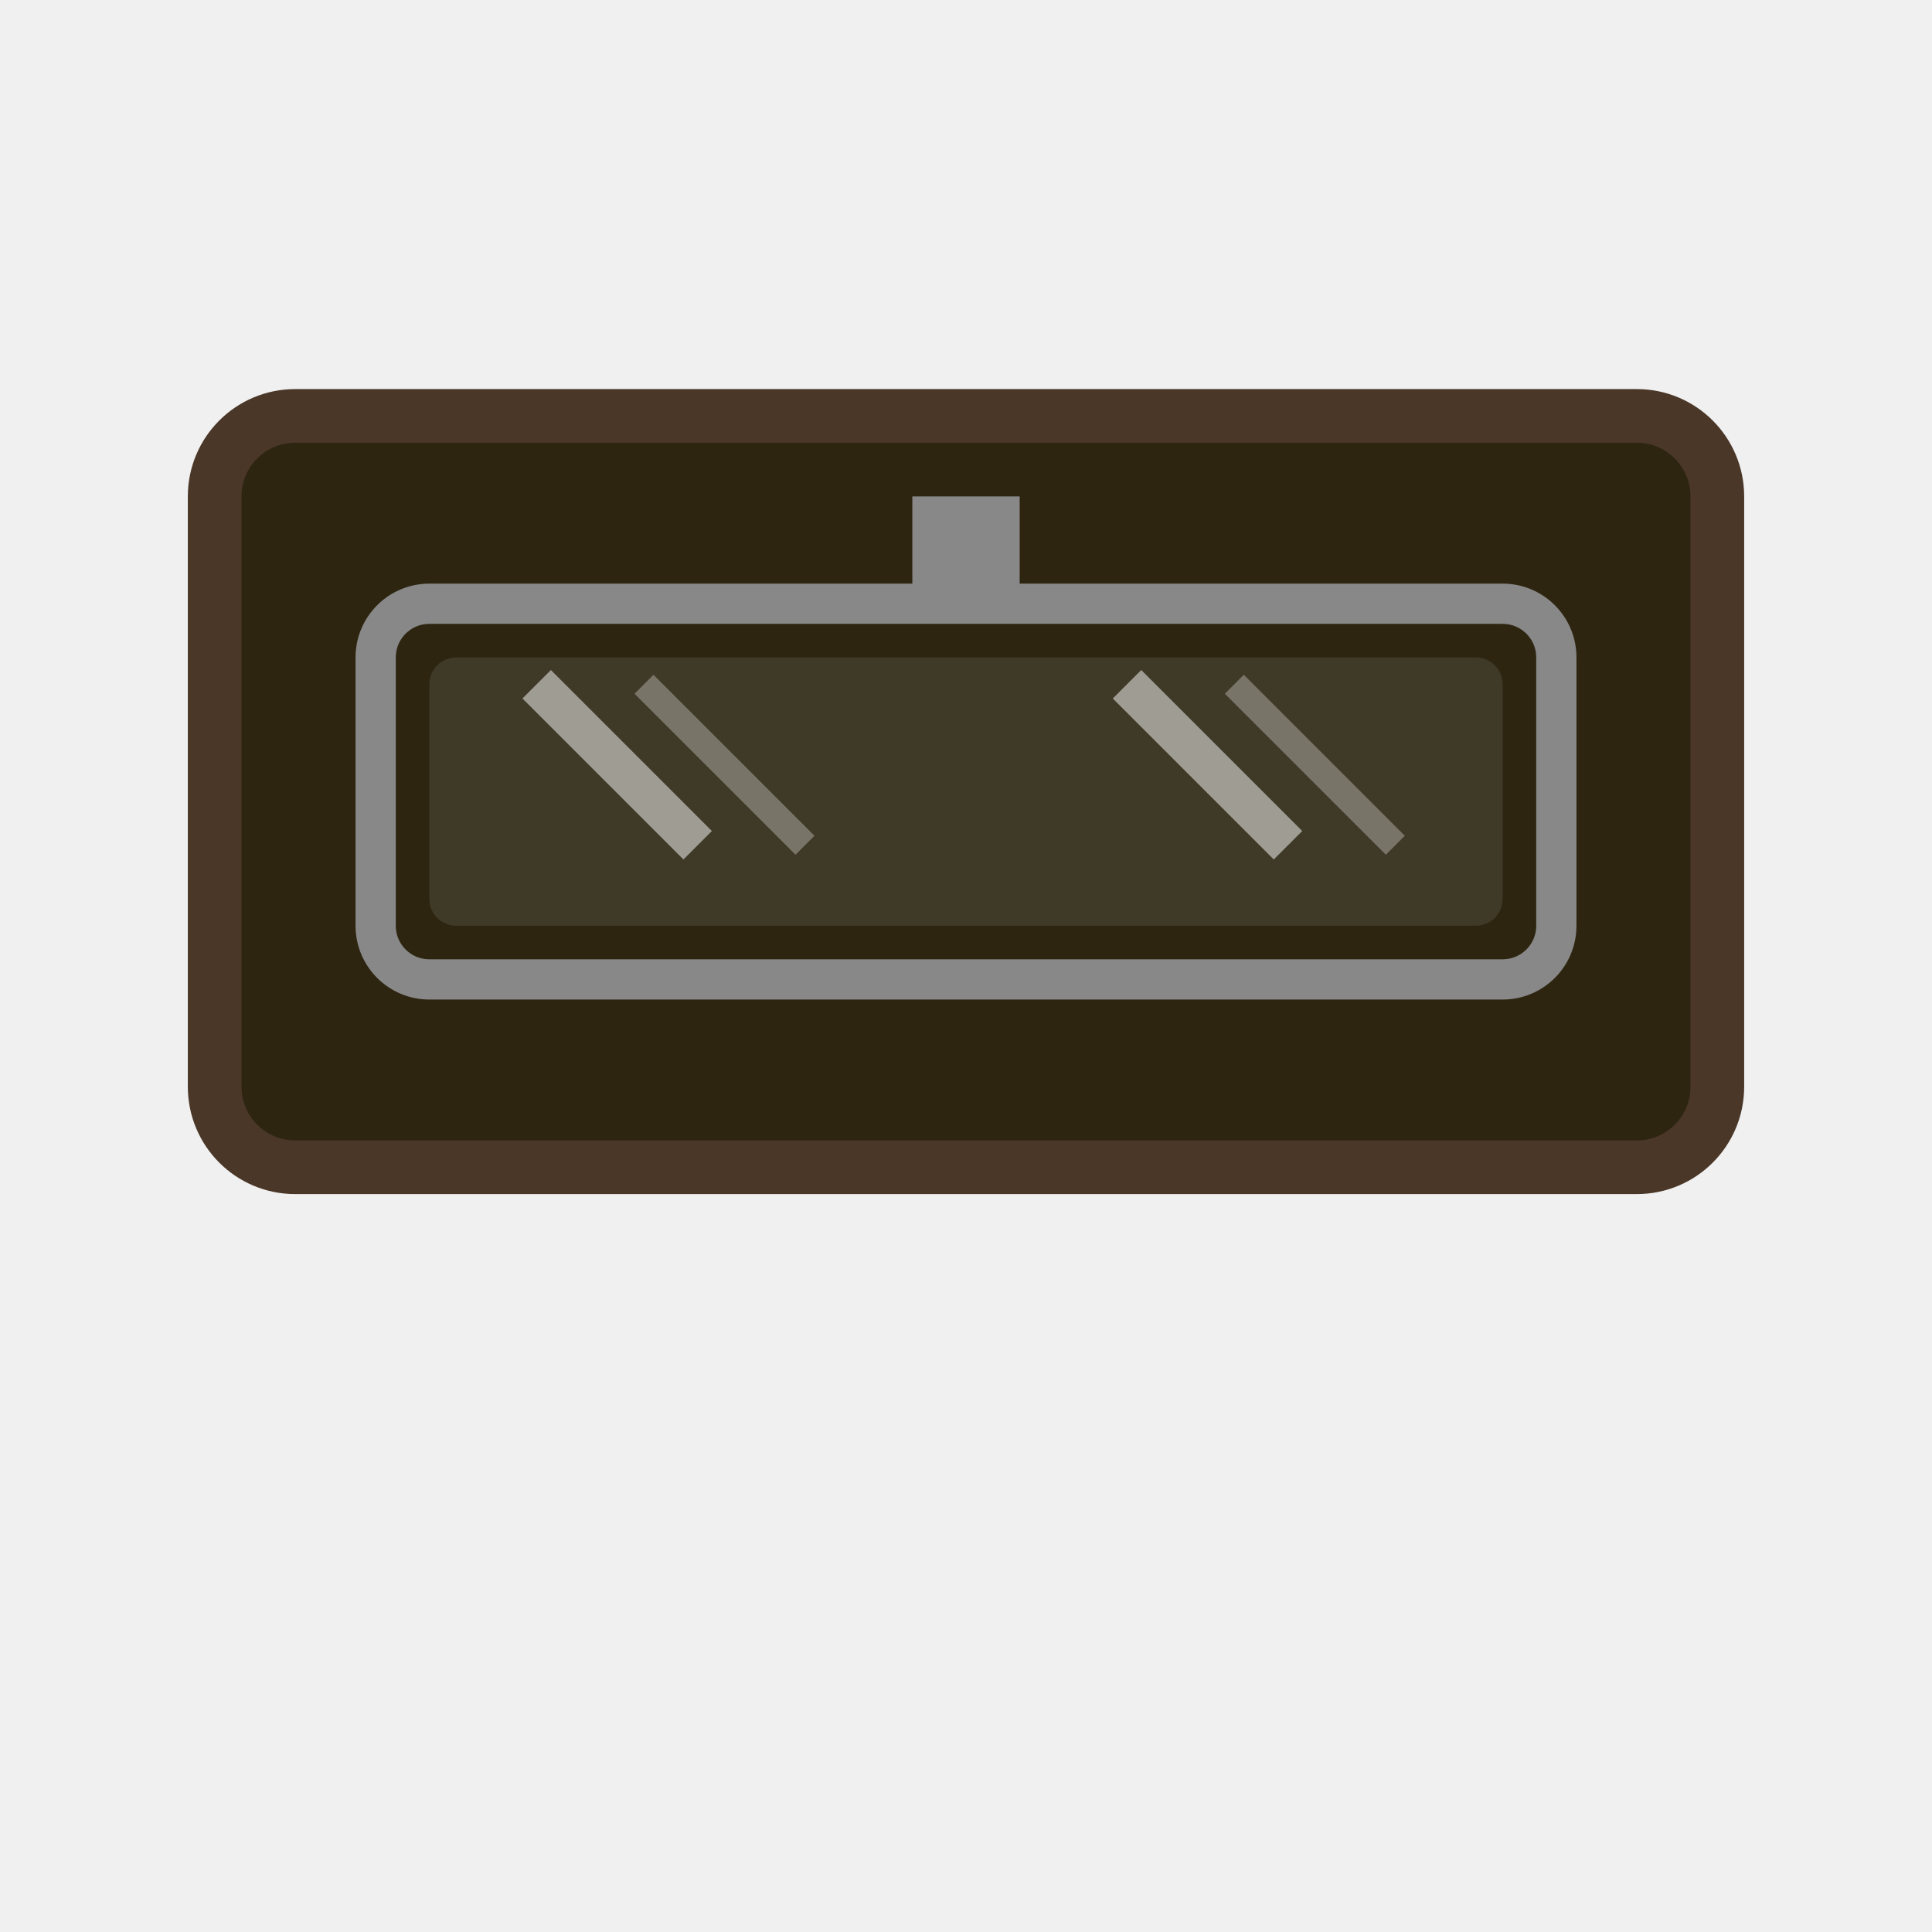
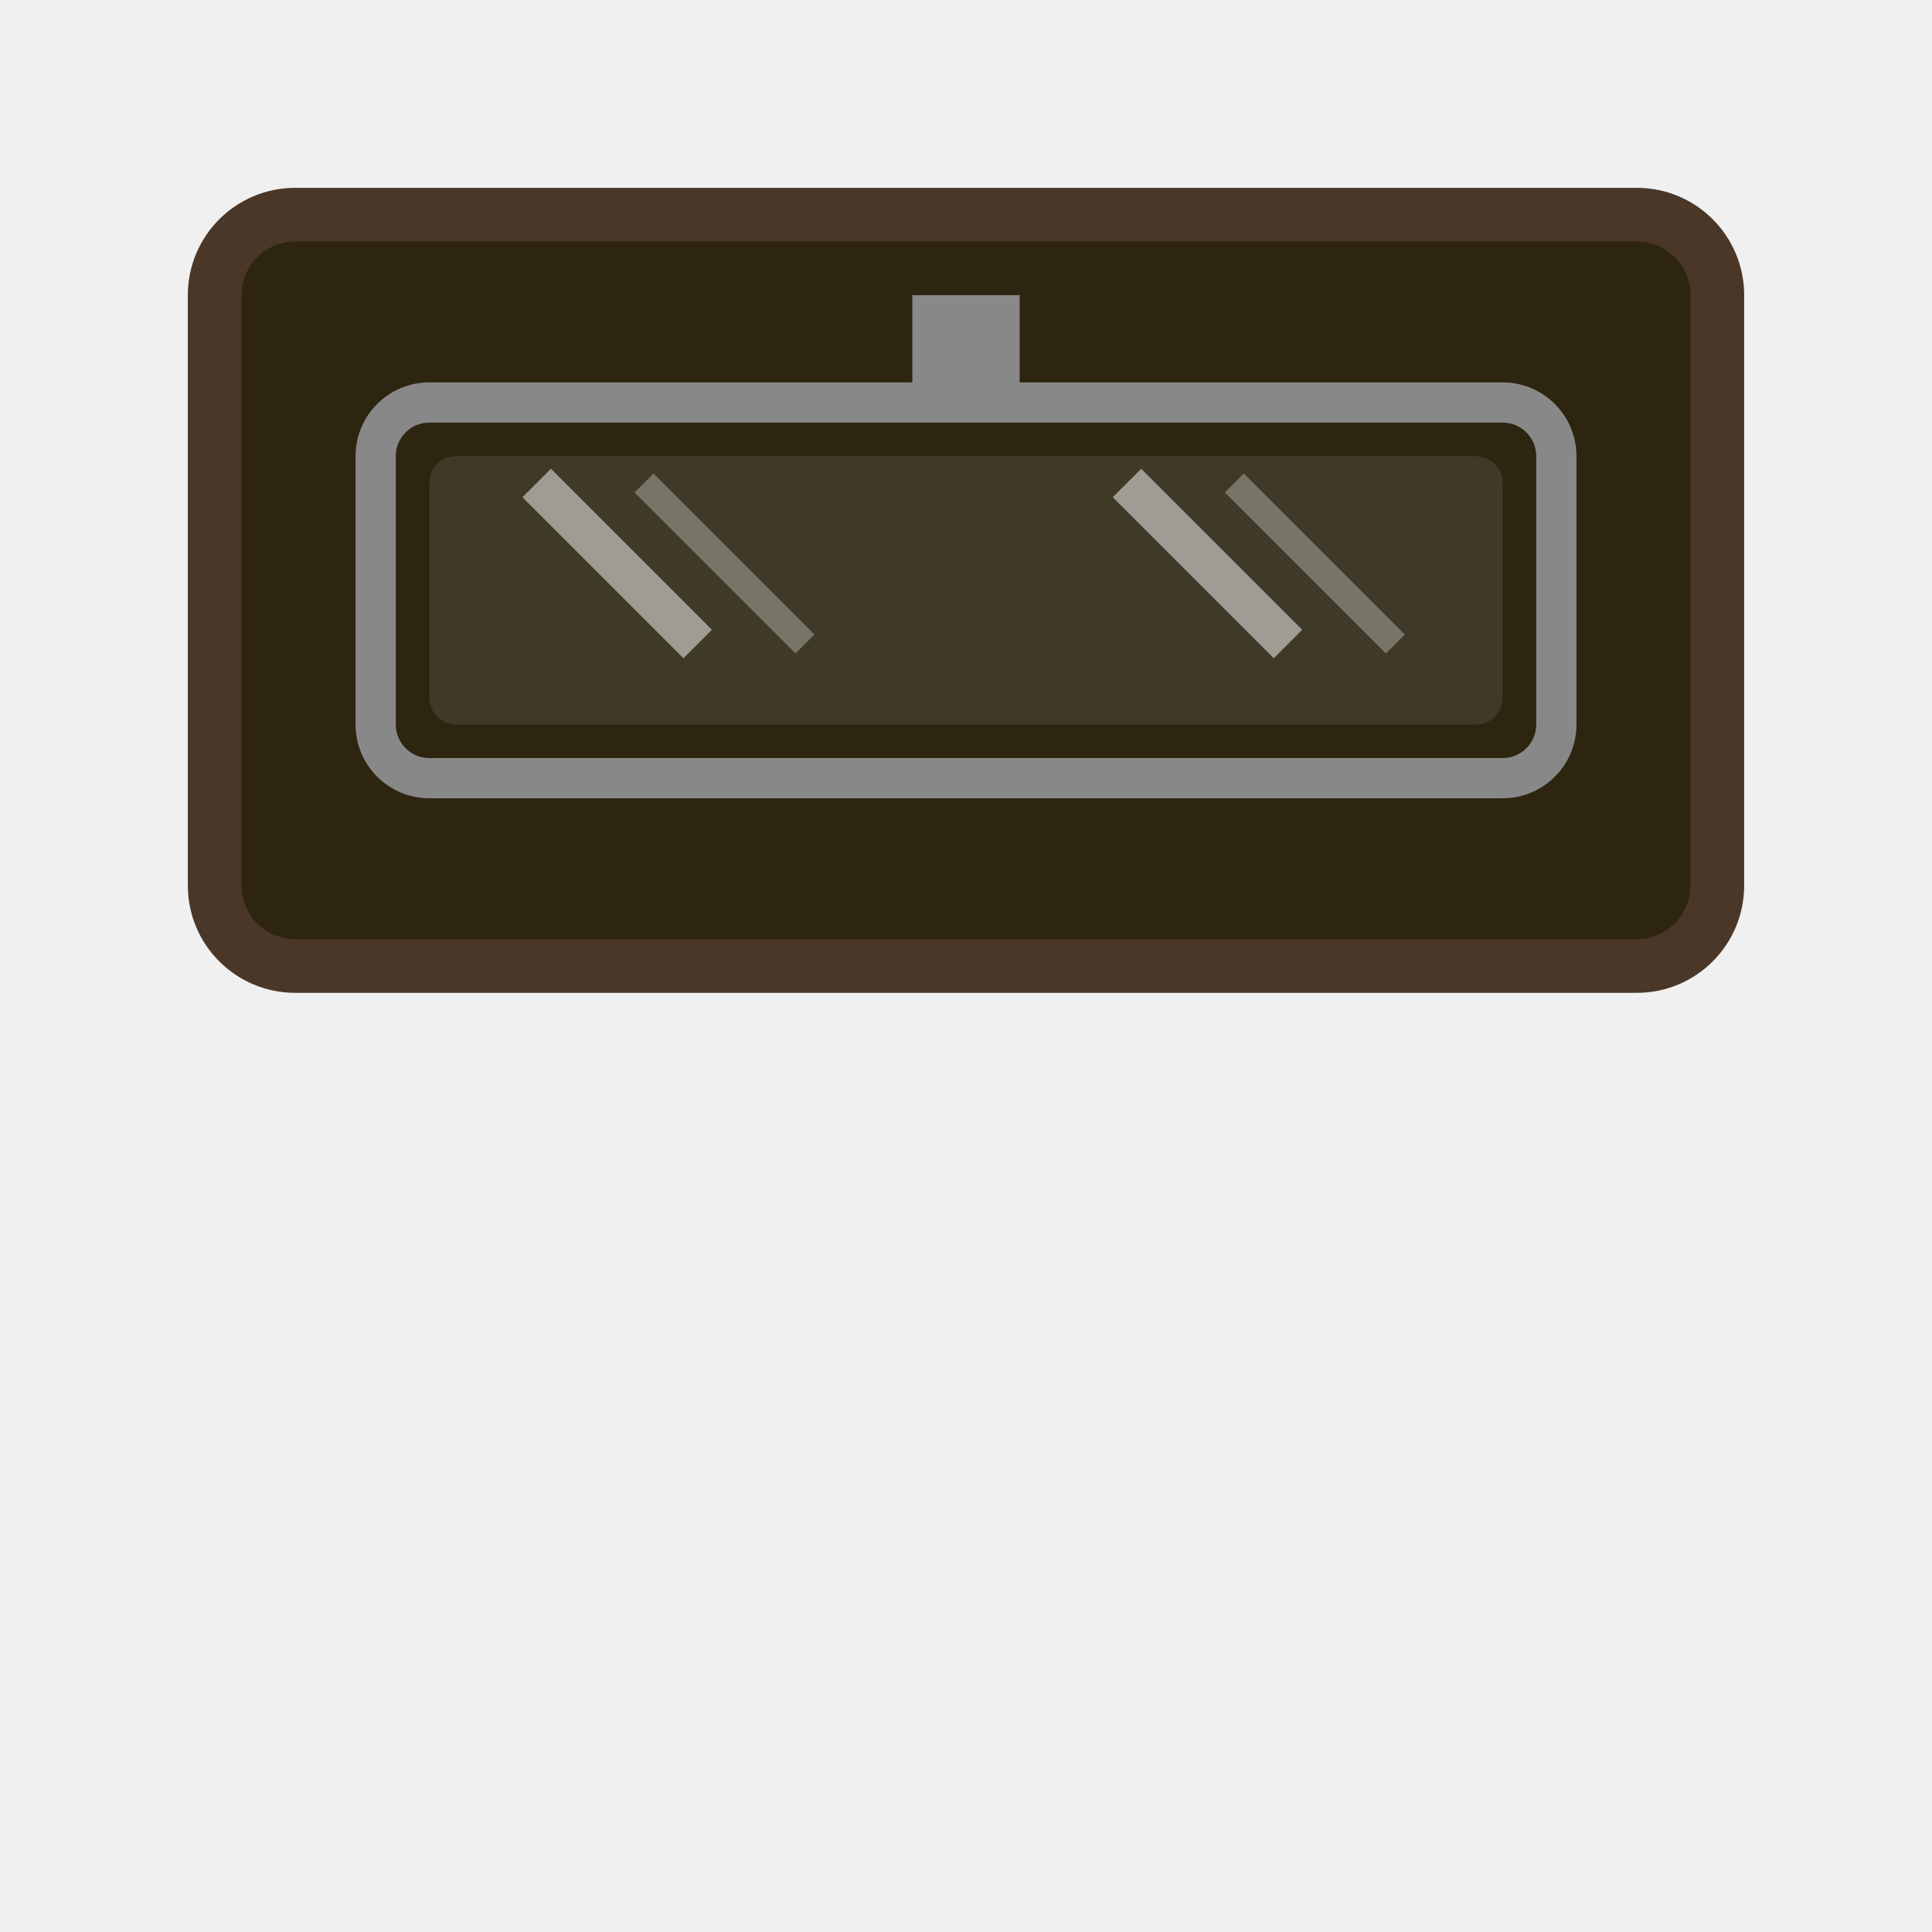
<svg xmlns="http://www.w3.org/2000/svg" viewBox="0 0 144 144">
-   <rect x="16" y="31" width="112" height="56" rx="6" fill="#2d2510" stroke="#4a3728" stroke-width="4" />
-   <rect x="68" y="37" width="8" height="8" fill="#888888" />
-   <rect x="28" y="45" width="88" height="28" rx="4" fill="none" stroke="#888888" stroke-width="3" />
-   <rect x="32" y="49" width="80" height="20" rx="2" fill="#888888" opacity="0.2" />
-   <line x1="40" y1="51" x2="52" y2="63" stroke="#ffffff" stroke-width="3" opacity="0.5" />
-   <line x1="48" y1="51" x2="60" y2="63" stroke="#ffffff" stroke-width="2" opacity="0.3" />
-   <line x1="84" y1="51" x2="96" y2="63" stroke="#ffffff" stroke-width="3" opacity="0.5" />
-   <line x1="92" y1="51" x2="104" y2="63" stroke="#ffffff" stroke-width="2" opacity="0.3" />
+   <rect x="16" y="16" width="112" height="56" rx="6" fill="#2d2510" stroke="#4a3728" stroke-width="4" />
+   <rect x="68" y="22" width="8" height="8" fill="#888888" />
+   <rect x="28" y="30" width="88" height="28" rx="4" fill="none" stroke="#888888" stroke-width="3" />
+   <rect x="32" y="34" width="80" height="20" rx="2" fill="#888888" opacity="0.2" />
+   <line x1="40" y1="36" x2="52" y2="48" stroke="#ffffff" stroke-width="3" opacity="0.5" />
+   <line x1="48" y1="36" x2="60" y2="48" stroke="#ffffff" stroke-width="2" opacity="0.3" />
+   <line x1="84" y1="36" x2="96" y2="48" stroke="#ffffff" stroke-width="3" opacity="0.5" />
+   <line x1="92" y1="36" x2="104" y2="48" stroke="#ffffff" stroke-width="2" opacity="0.3" />
</svg>
